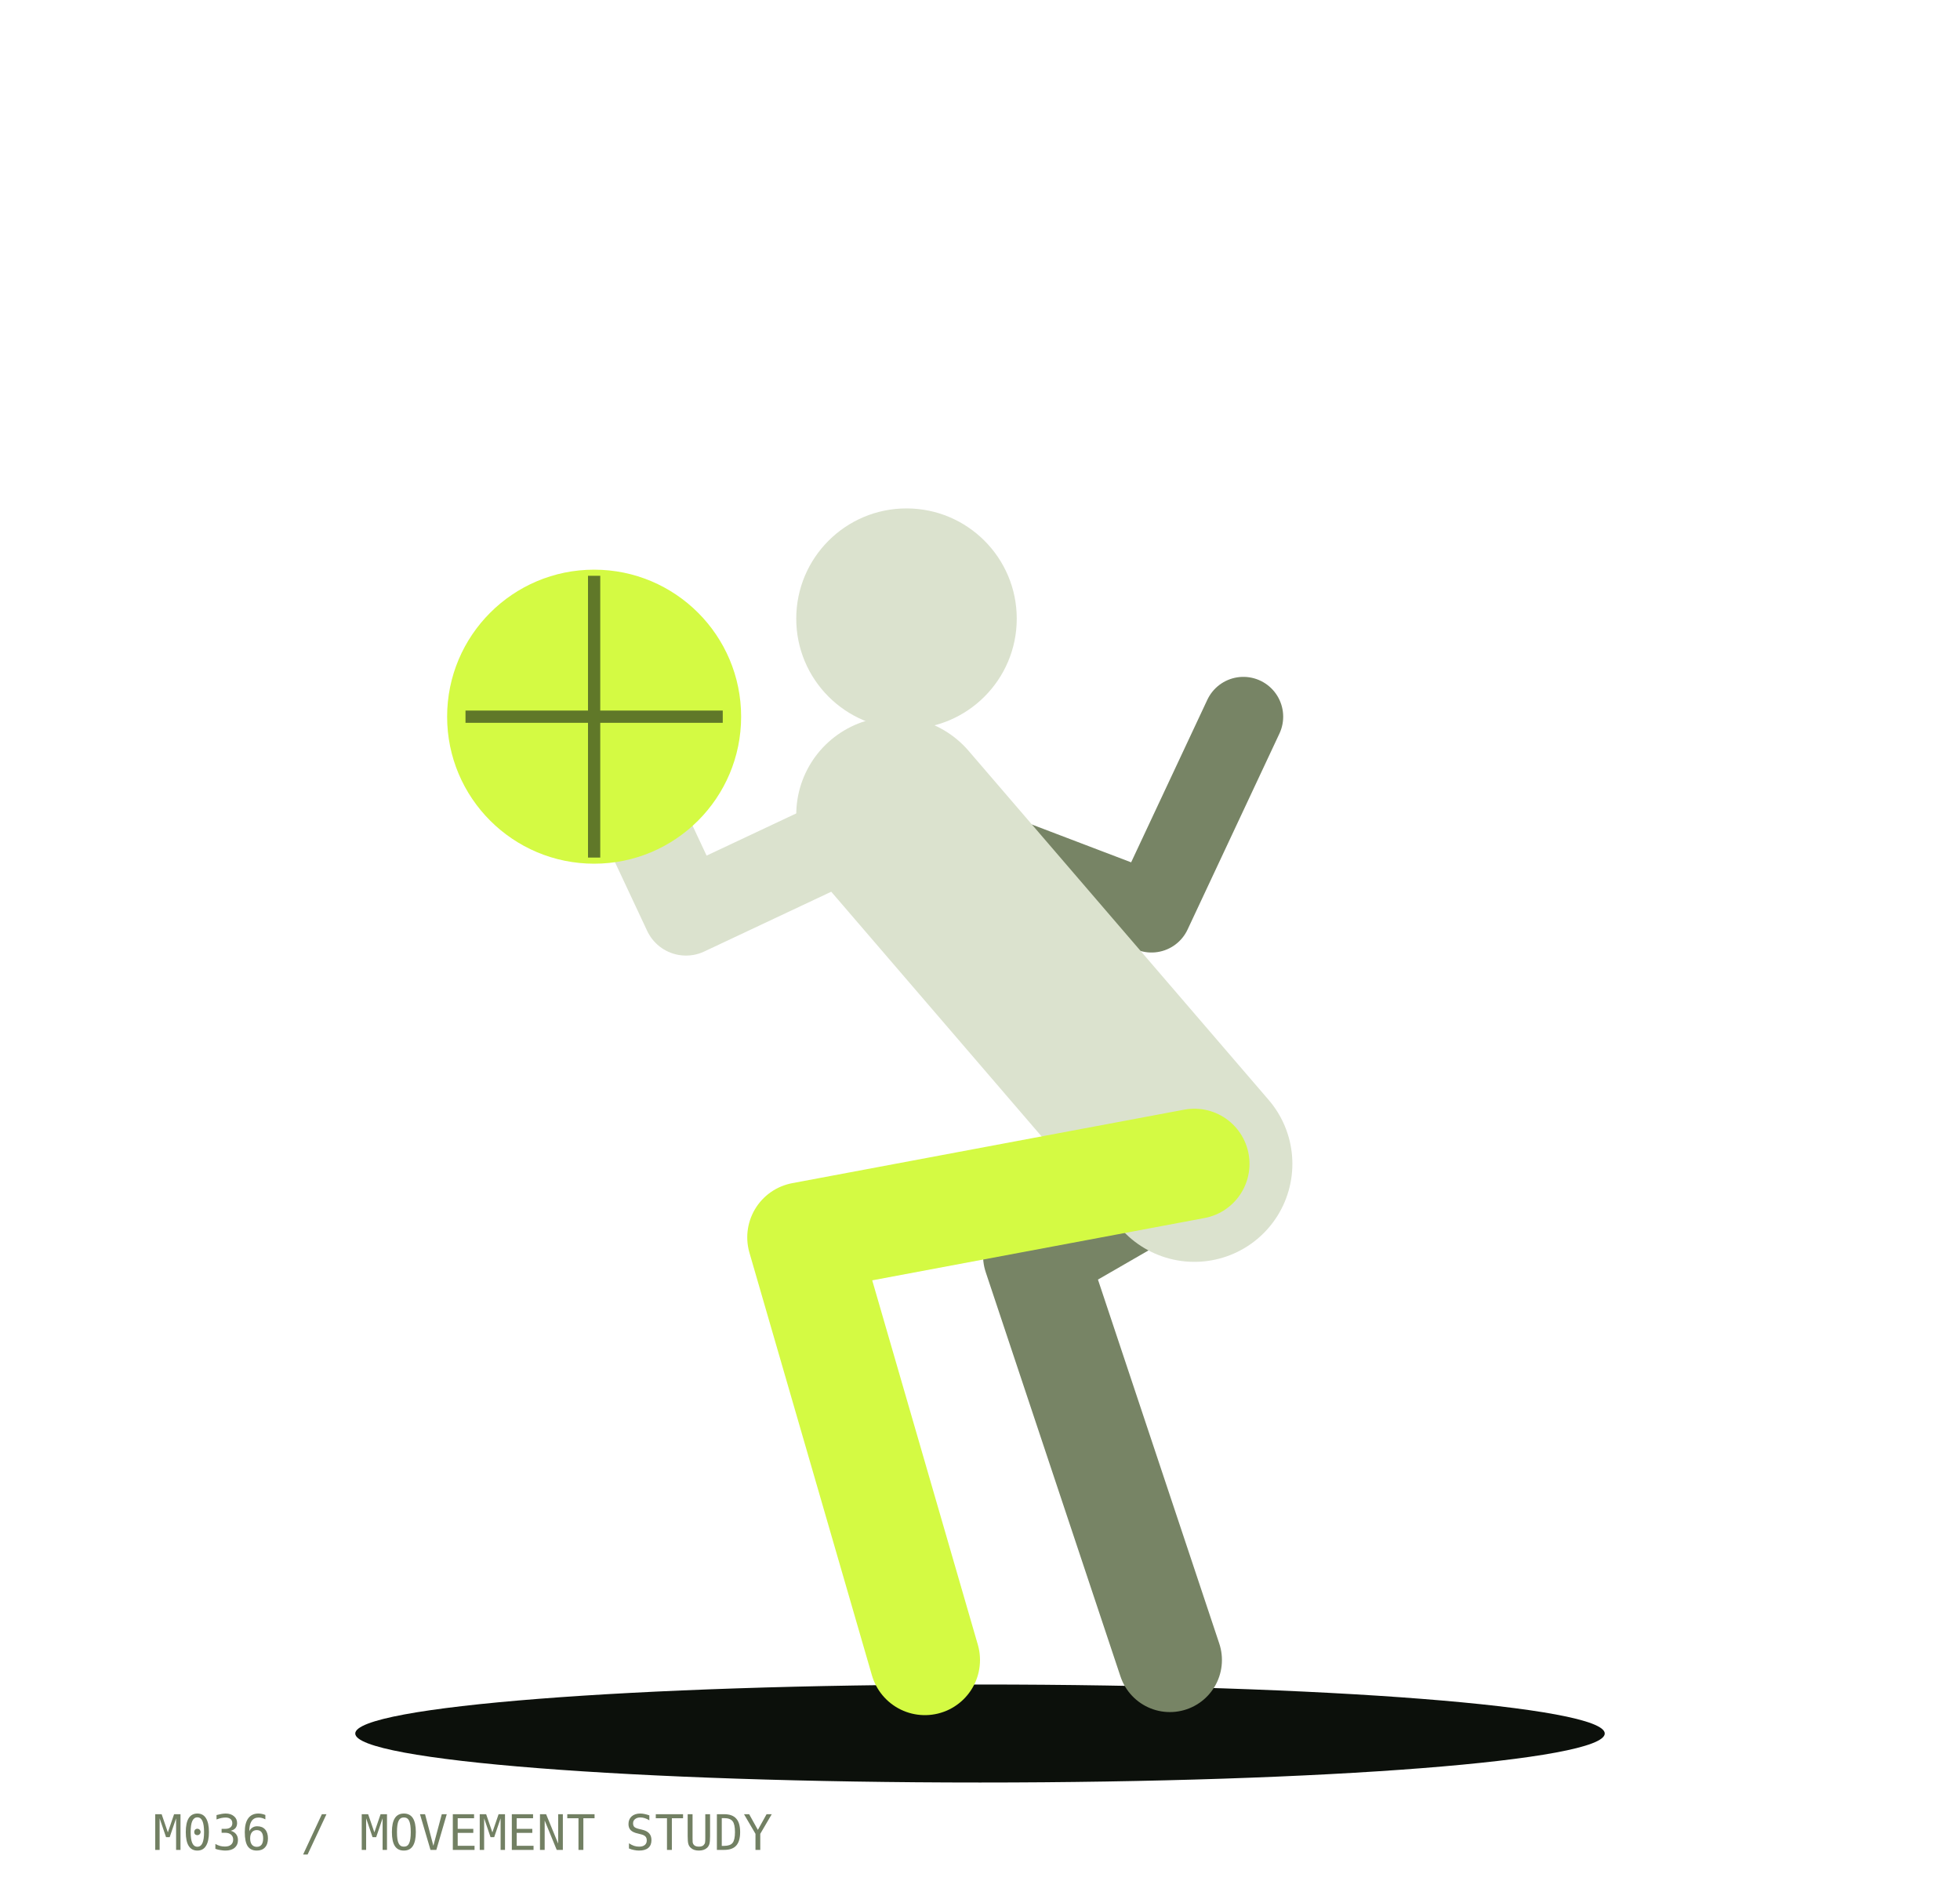
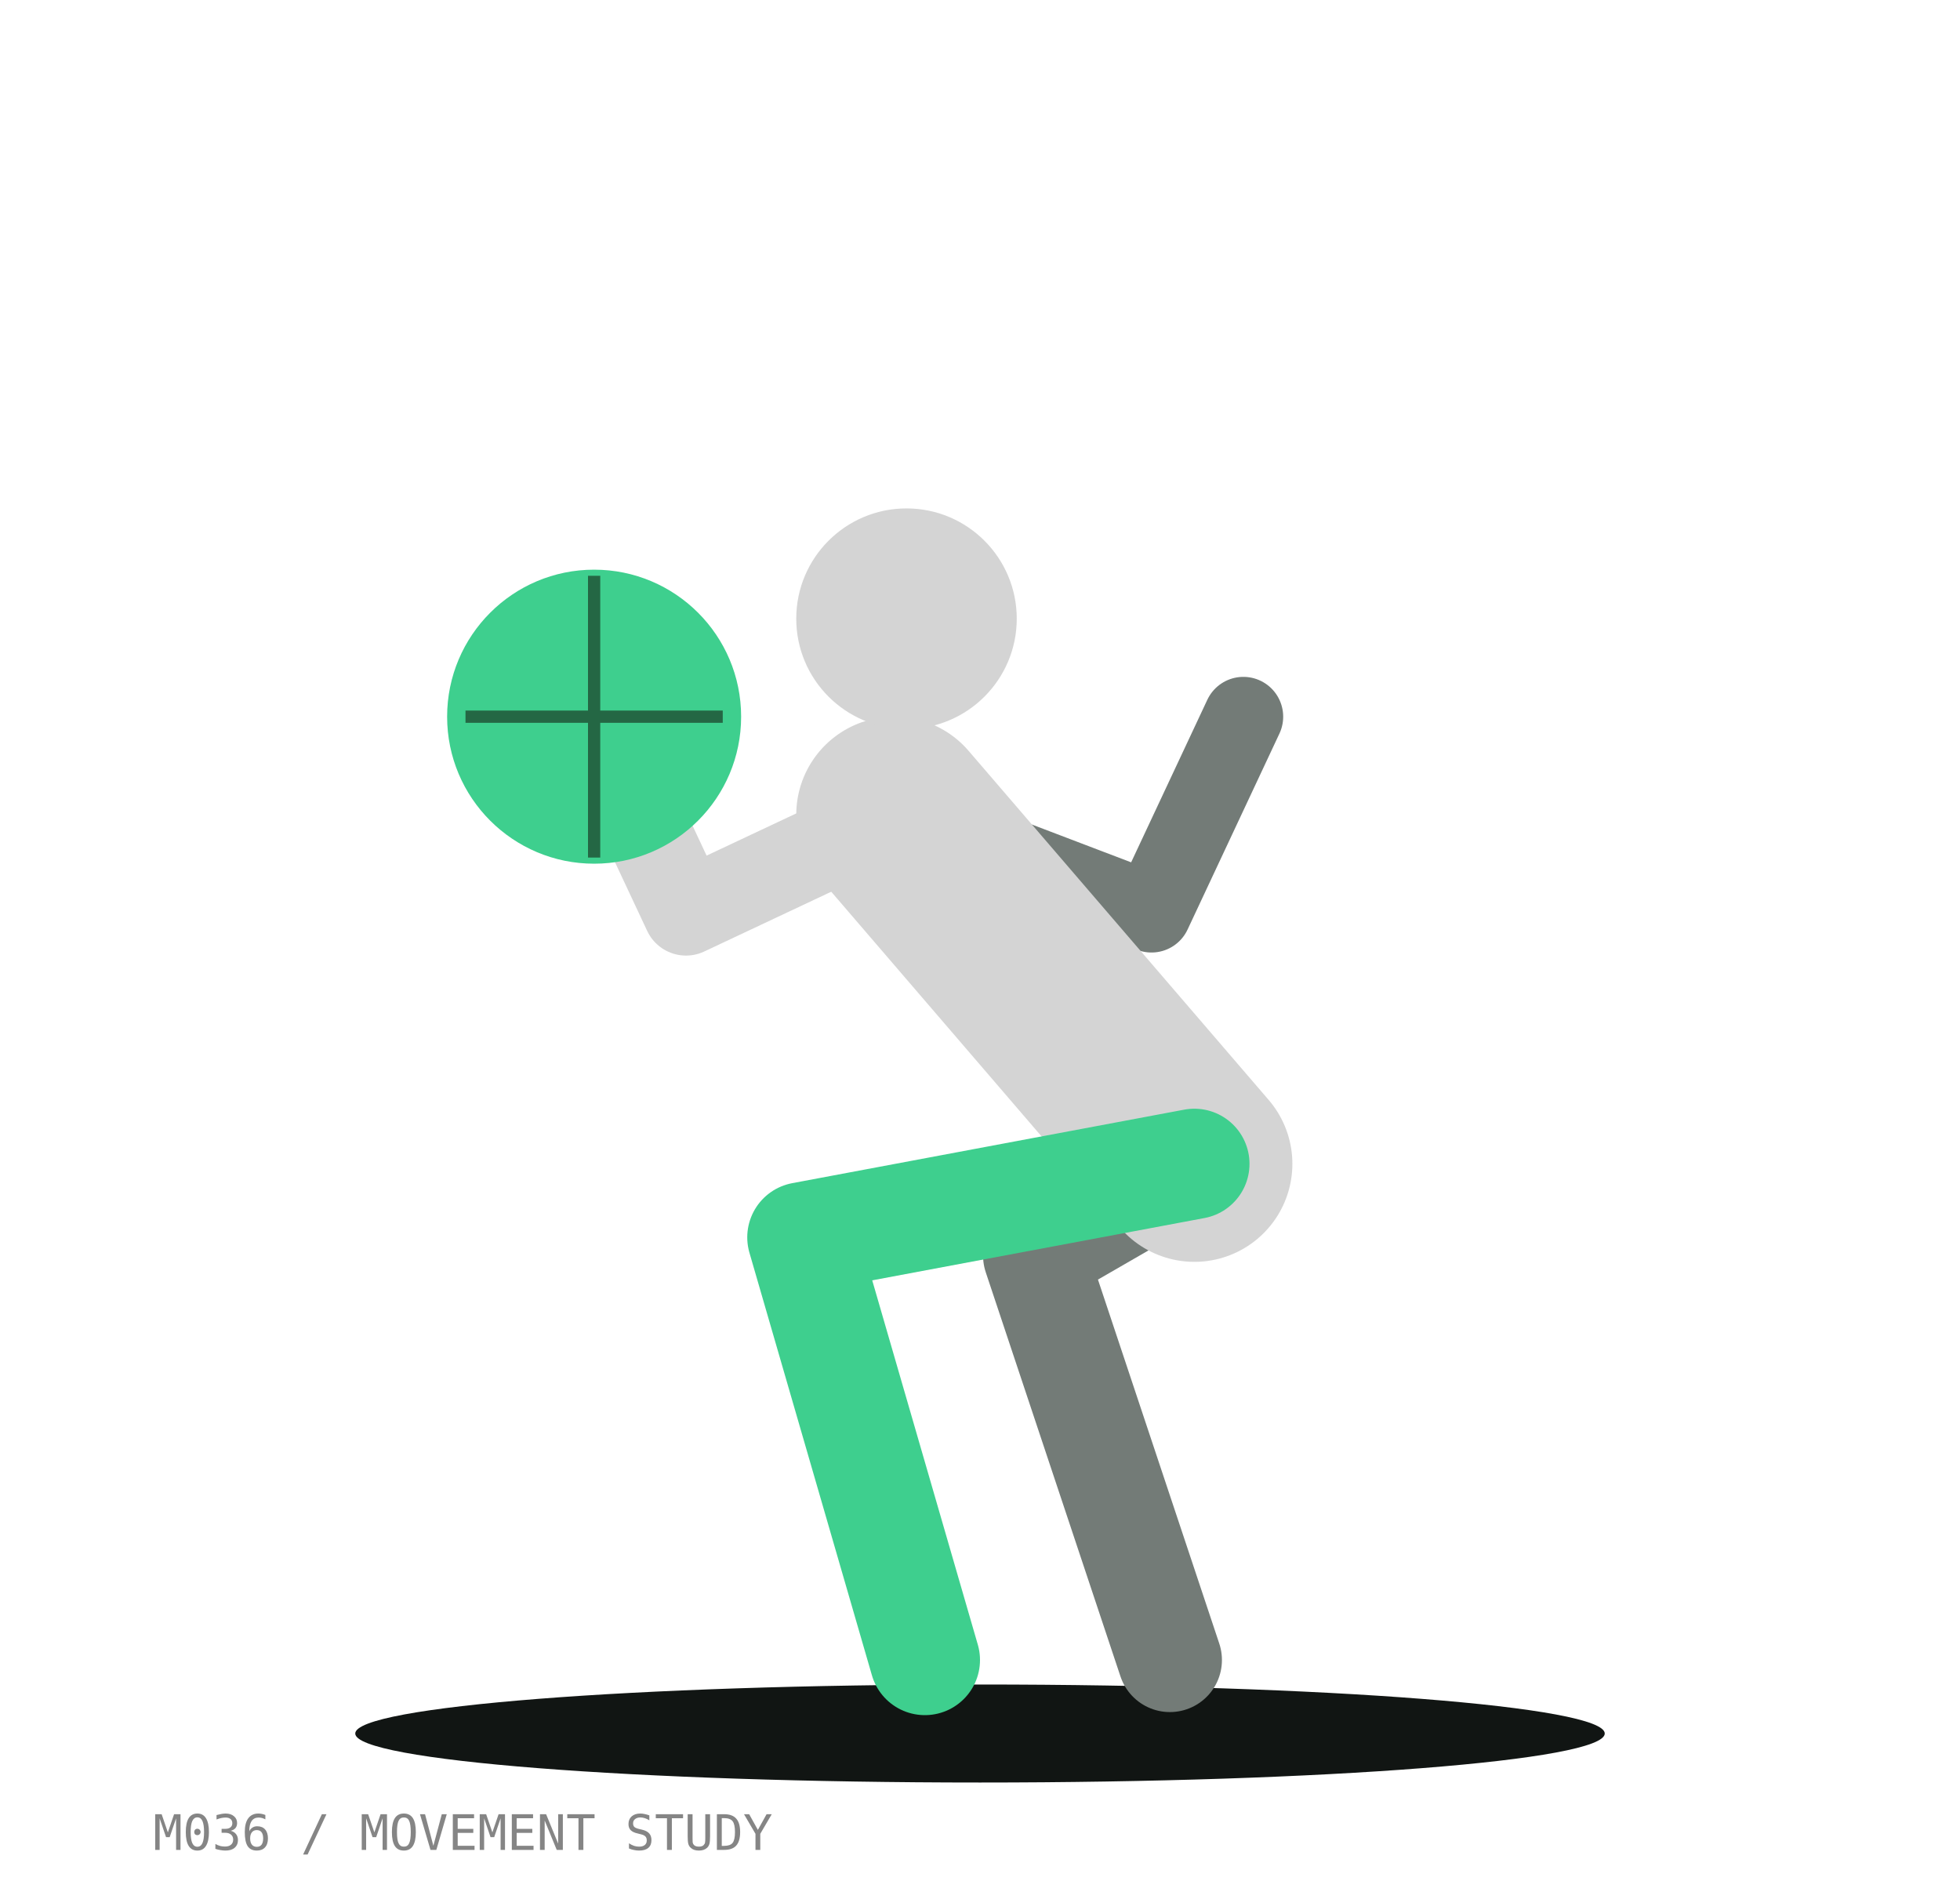
<svg xmlns="http://www.w3.org/2000/svg" viewBox="0 0 320 310">
-   <ellipse cx="160" cy="283" rx="102" ry="8" fill="#0c100b" />
+   <ellipse cx="160" cy="283" rx="102" ry="8" fill="#111513" />
  <g fill="none" stroke-linecap="round" stroke-linejoin="round">
-     <path d="M195 190 L169 205 L191 271" stroke="#778465" stroke-width="17" />
-     <path d="M146 133 L188 149 L203 117" stroke="#778465" stroke-width="13" />
-     <path d="M146 133 L195 190" stroke="#dbe2ce" stroke-width="32" />
-     <path d="M195 190 L131 202 L151 271" stroke="#d4fa43" stroke-width="18" />
-     <path d="M146 133 L112 149 L97 117" stroke="#dbe2ce" stroke-width="14" />
+     <path d="M195 190 L169 205 L191 271" stroke="#737b77" stroke-width="17" />
+     <path d="M146 133 L188 149 L203 117" stroke="#737b77" stroke-width="13" />
+     <path d="M146 133 L195 190" stroke="#d4d4d4" stroke-width="32" />
+     <path d="M195 190 L131 202 L151 271" stroke="#3ecf8e" stroke-width="18" />
+     <path d="M146 133 L112 149 L97 117" stroke="#d4d4d4" stroke-width="14" />
  </g>
-   <circle cx="148" cy="101" r="18" fill="#dbe2ce" />
-   <circle cx="97" cy="117" r="24" fill="#d4fa43" />
-   <path d="M76 117h42M97 94v46" stroke="#607829" stroke-width="2" />
-   <text x="25" y="302" fill="#728063" font-size="8" font-family="monospace">M036 / MOVEMENT STUDY</text>
+   <circle cx="148" cy="101" r="18" fill="#d4d4d4" />
+   <circle cx="97" cy="117" r="24" fill="#3ecf8e" />
+   <path d="M76 117h42M97 94v46" stroke="#246744" stroke-width="2" />
+   <text x="25" y="302" fill="#858585" font-size="8" font-family="monospace">M036 / MOVEMENT STUDY</text>
</svg>
